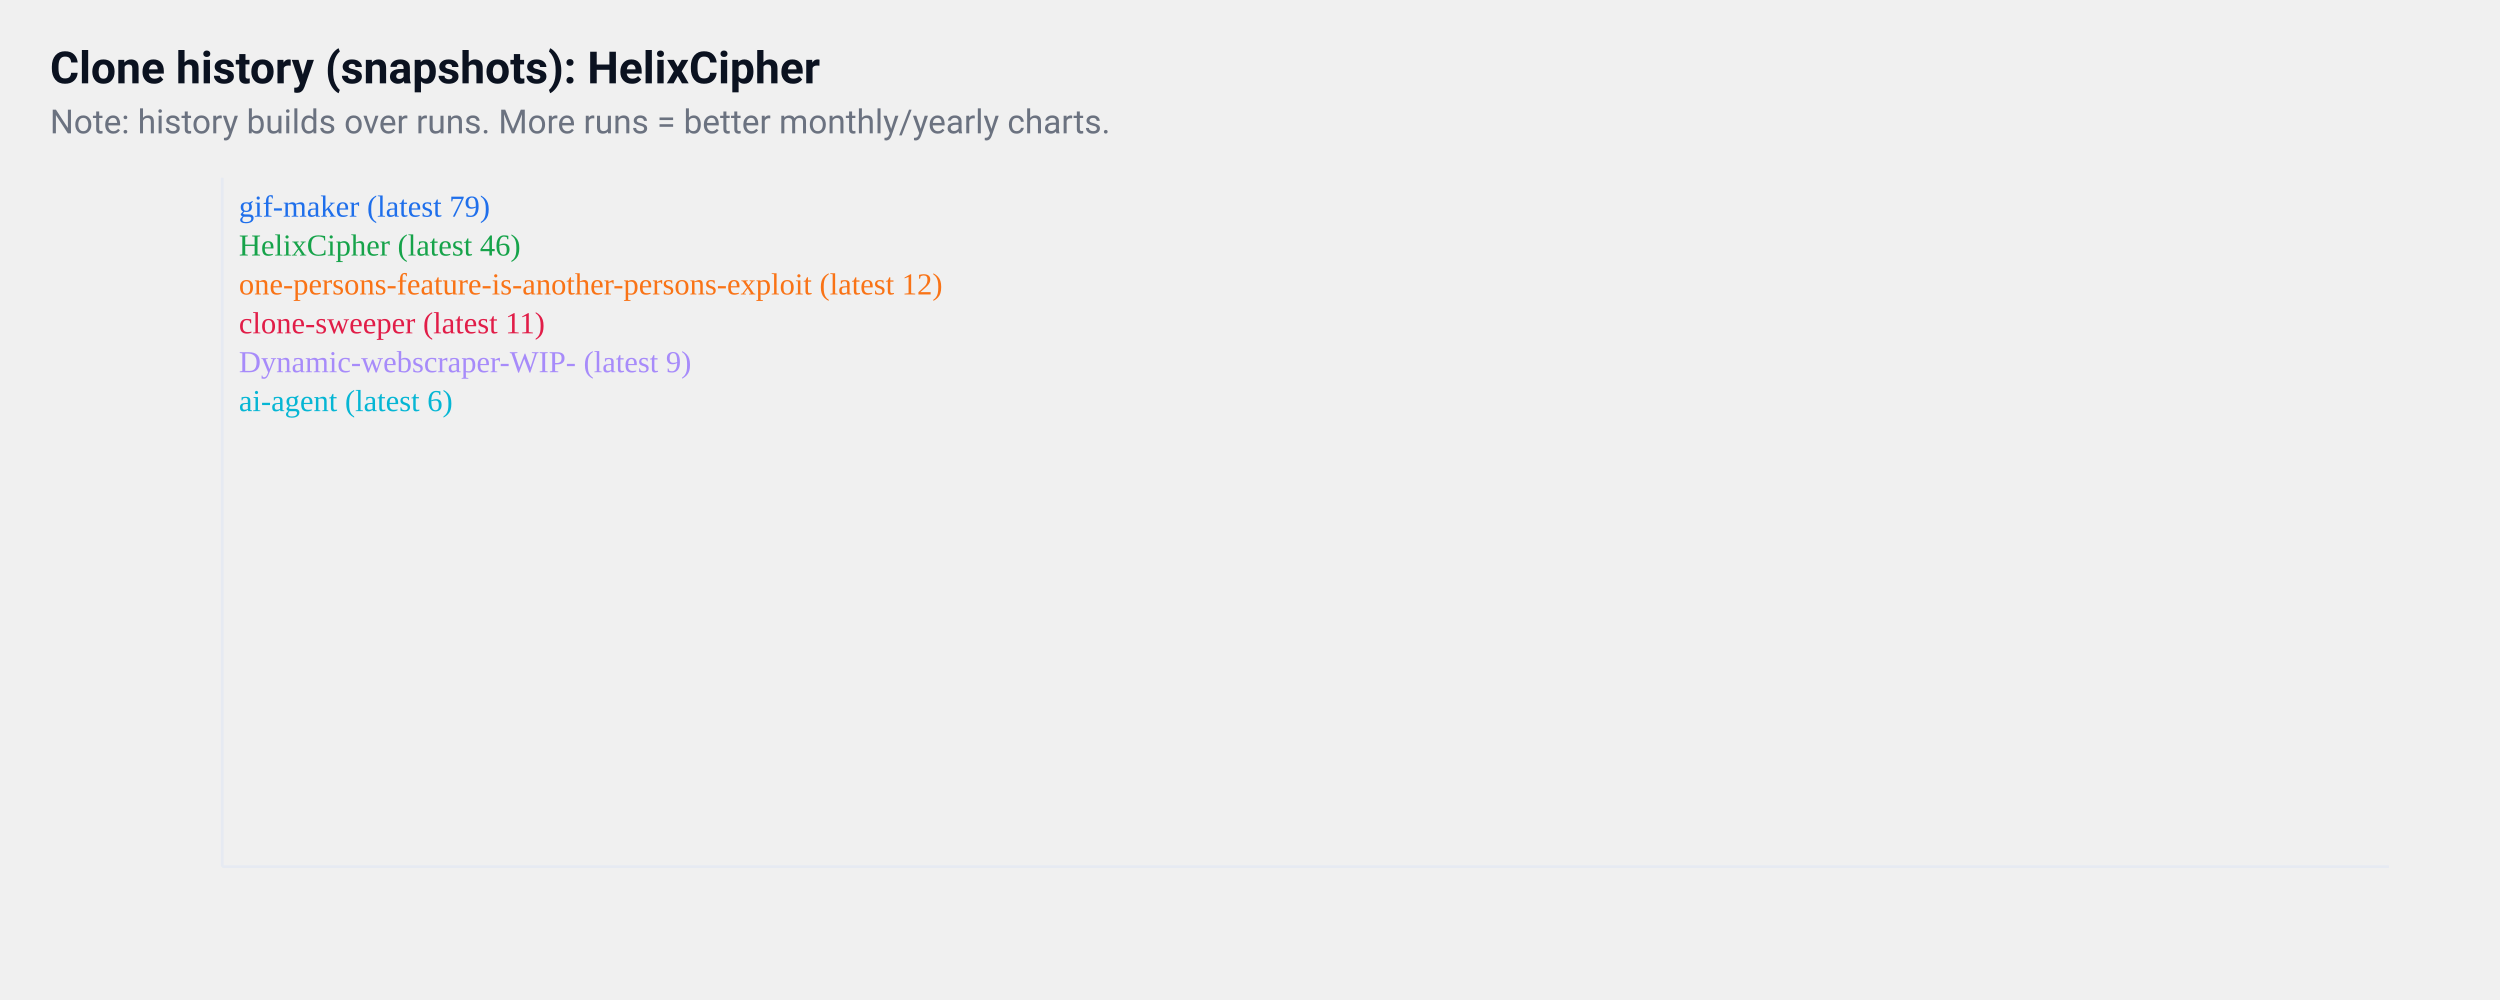
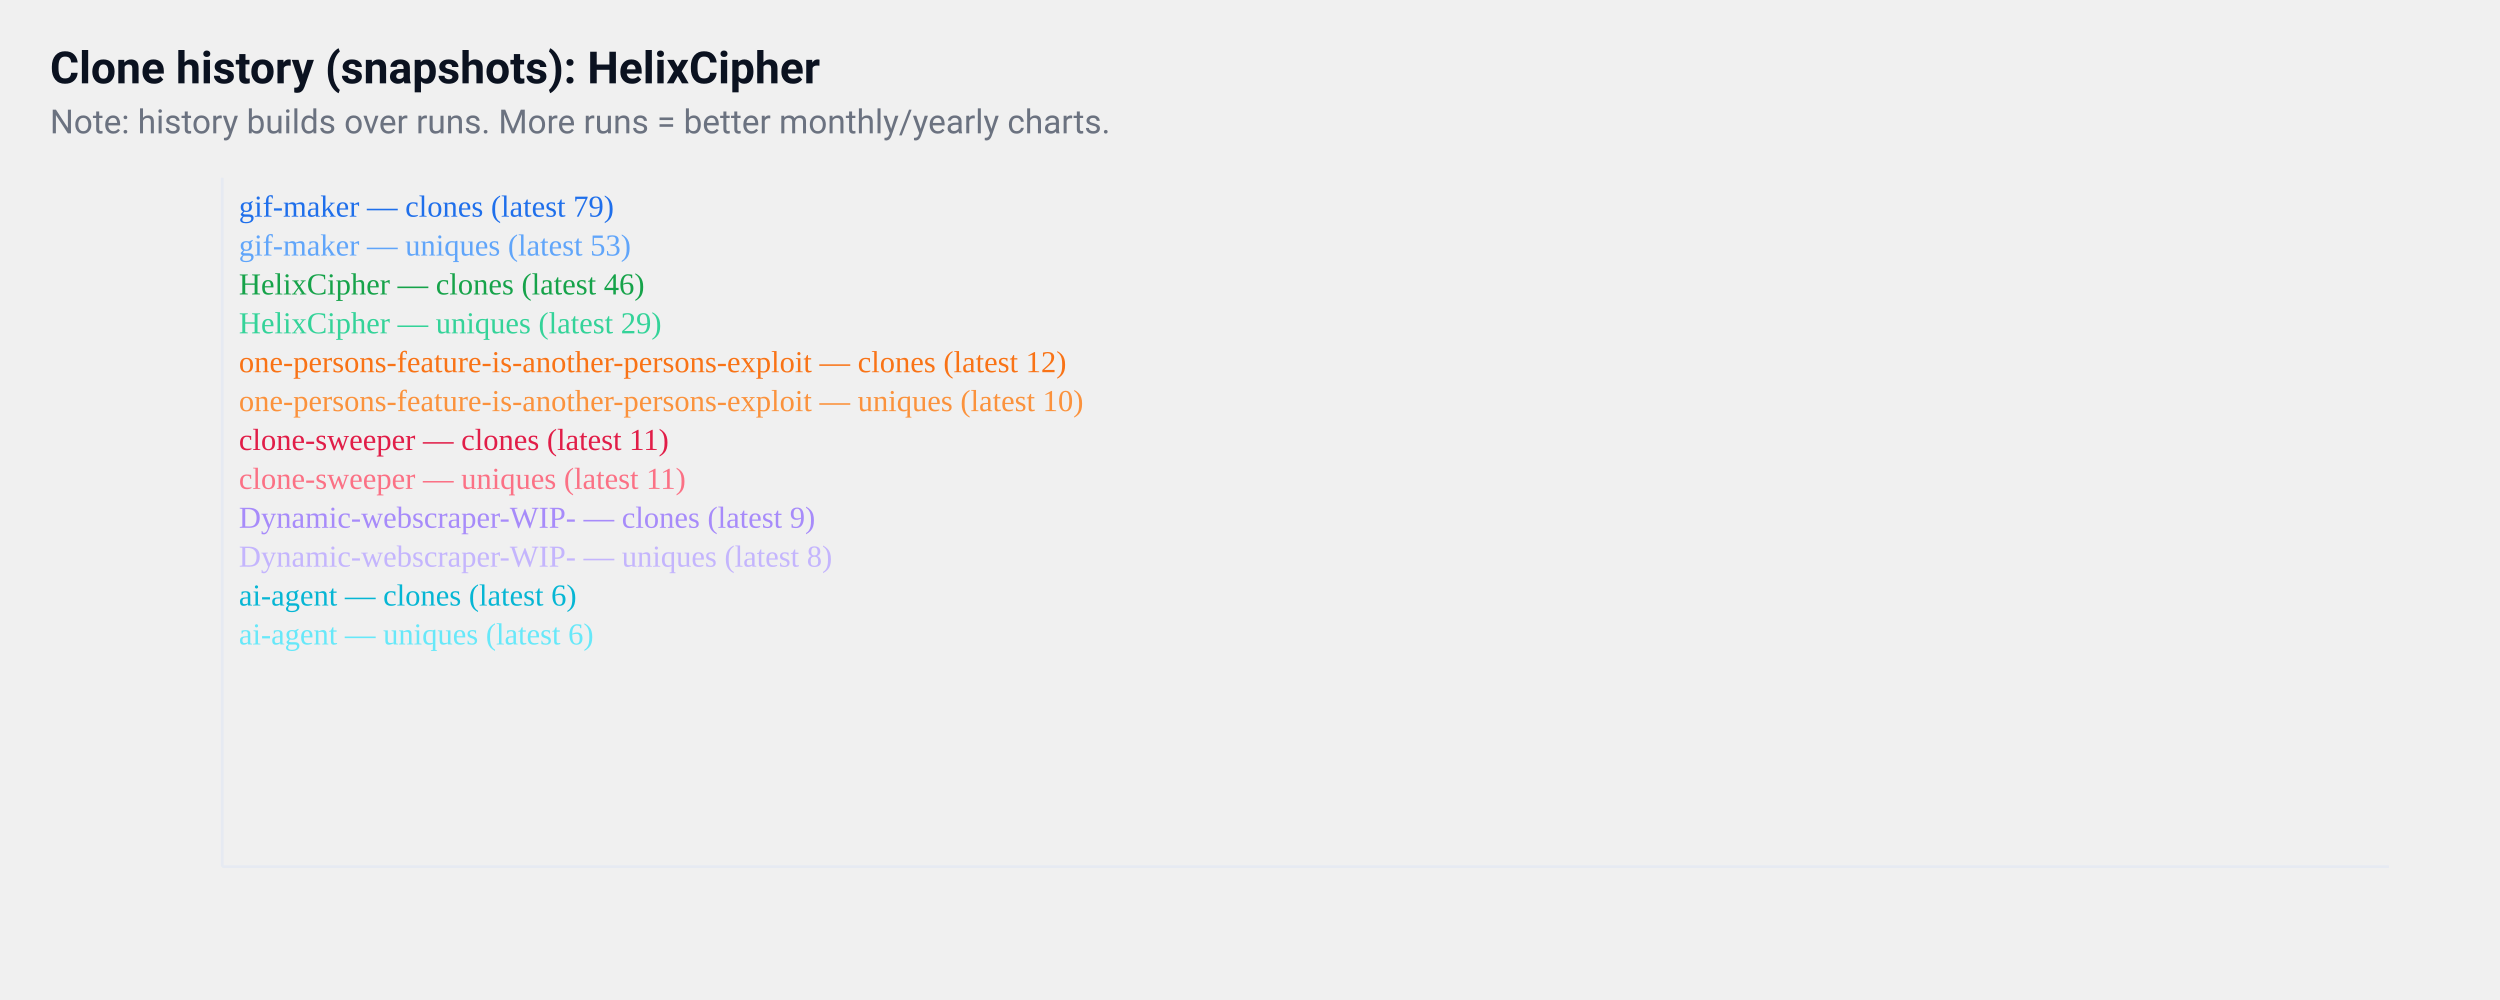
<svg xmlns="http://www.w3.org/2000/svg" width="900" height="360" viewBox="0 0 900 360" role="img" aria-label="GitHub repositories clone history">
  <style>
  .card { font-family: "Segoe UI", Roboto, "Helvetica Neue", Arial, sans-serif; }
  .title { font-weight:700; font-size:16px; fill:#0b1220; }
  .muted { font-size:12px; fill:#6b7280; }
  .axis { font-size:11px; fill:#6b7280; }
  .line { fill:none; stroke-width:2; }
  @media (prefers-color-scheme: dark) {
    .title, .muted, .axis { fill: #ffffff; }
  }
</style>
  <rect x="0" y="0" width="900" height="360" fill="transparent" />
  <text x="18" y="30" class="title card">Clone history (snapshots): HelixCipher</text>
  <text x="18" y="48" class="muted card">Note: history builds over runs. More runs = better monthly/yearly charts.</text>
  <line x1="80" y1="64" x2="80" y2="312" stroke="#e6eaf2" />
  <line x1="80" y1="312" x2="860" y2="312" stroke="#e6eaf2" />
  <polyline points="470,64" class="line" style="stroke:#1f6feb;" />
-   <text x="86" y="78" class="axis" style="fill:#1f6feb">gif-maker (latest 79)</text>
+   <text x="86" y="78" class="axis" style="fill:#1f6feb">gif-maker — clones (latest 79)</text>
+   <polyline points="470,152" class="line" style="stroke:#60a5fa;" />
+   <text x="86" y="92" class="axis" style="fill:#60a5fa">gif-maker — uniques (latest 53)</text>
  <polyline points="470,176" class="line" style="stroke:#16a34a;" />
-   <text x="86" y="92" class="axis" style="fill:#16a34a">HelixCipher (latest 46)</text>
+   <text x="86" y="106" class="axis" style="fill:#16a34a">HelixCipher — clones (latest 46)</text>
+   <polyline points="470,233" class="line" style="stroke:#34d399;" />
+   <text x="86" y="120" class="axis" style="fill:#34d399">HelixCipher — uniques (latest 29)</text>
  <polyline points="470,291" class="line" style="stroke:#f97316;" />
-   <text x="86" y="106" class="axis" style="fill:#f97316">one-persons-feature-is-another-persons-exploit (latest 12)</text>
+   <text x="86" y="134" class="axis" style="fill:#f97316">one-persons-feature-is-another-persons-exploit — clones (latest 12)</text>
+   <polyline points="470,298" class="line" style="stroke:#fb923c;" />
+   <text x="86" y="148" class="axis" style="fill:#fb923c">one-persons-feature-is-another-persons-exploit — uniques (latest 10)</text>
  <polyline points="470,295" class="line" style="stroke:#e11d48;" />
-   <text x="86" y="120" class="axis" style="fill:#e11d48">clone-sweeper (latest 11)</text>
+   <text x="86" y="162" class="axis" style="fill:#e11d48">clone-sweeper — clones (latest 11)</text>
+   <polyline points="470,295" class="line" style="stroke:#fb7185;" />
+   <text x="86" y="176" class="axis" style="fill:#fb7185">clone-sweeper — uniques (latest 11)</text>
  <polyline points="470,301" class="line" style="stroke:#a78bfa;" />
-   <text x="86" y="134" class="axis" style="fill:#a78bfa">Dynamic-webscraper-WIP- (latest 9)</text>
+   <text x="86" y="190" class="axis" style="fill:#a78bfa">Dynamic-webscraper-WIP- — clones (latest 9)</text>
+   <polyline points="470,305" class="line" style="stroke:#c4b5fd;" />
+   <text x="86" y="204" class="axis" style="fill:#c4b5fd">Dynamic-webscraper-WIP- — uniques (latest 8)</text>
  <polyline points="470,312" class="line" style="stroke:#06b6d4;" />
-   <text x="86" y="148" class="axis" style="fill:#06b6d4">ai-agent (latest 6)</text>
+   <text x="86" y="218" class="axis" style="fill:#06b6d4">ai-agent — clones (latest 6)</text>
+   <polyline points="470,312" class="line" style="stroke:#67e8f9;" />
+   <text x="86" y="232" class="axis" style="fill:#67e8f9">ai-agent — uniques (latest 6)</text>
</svg>
